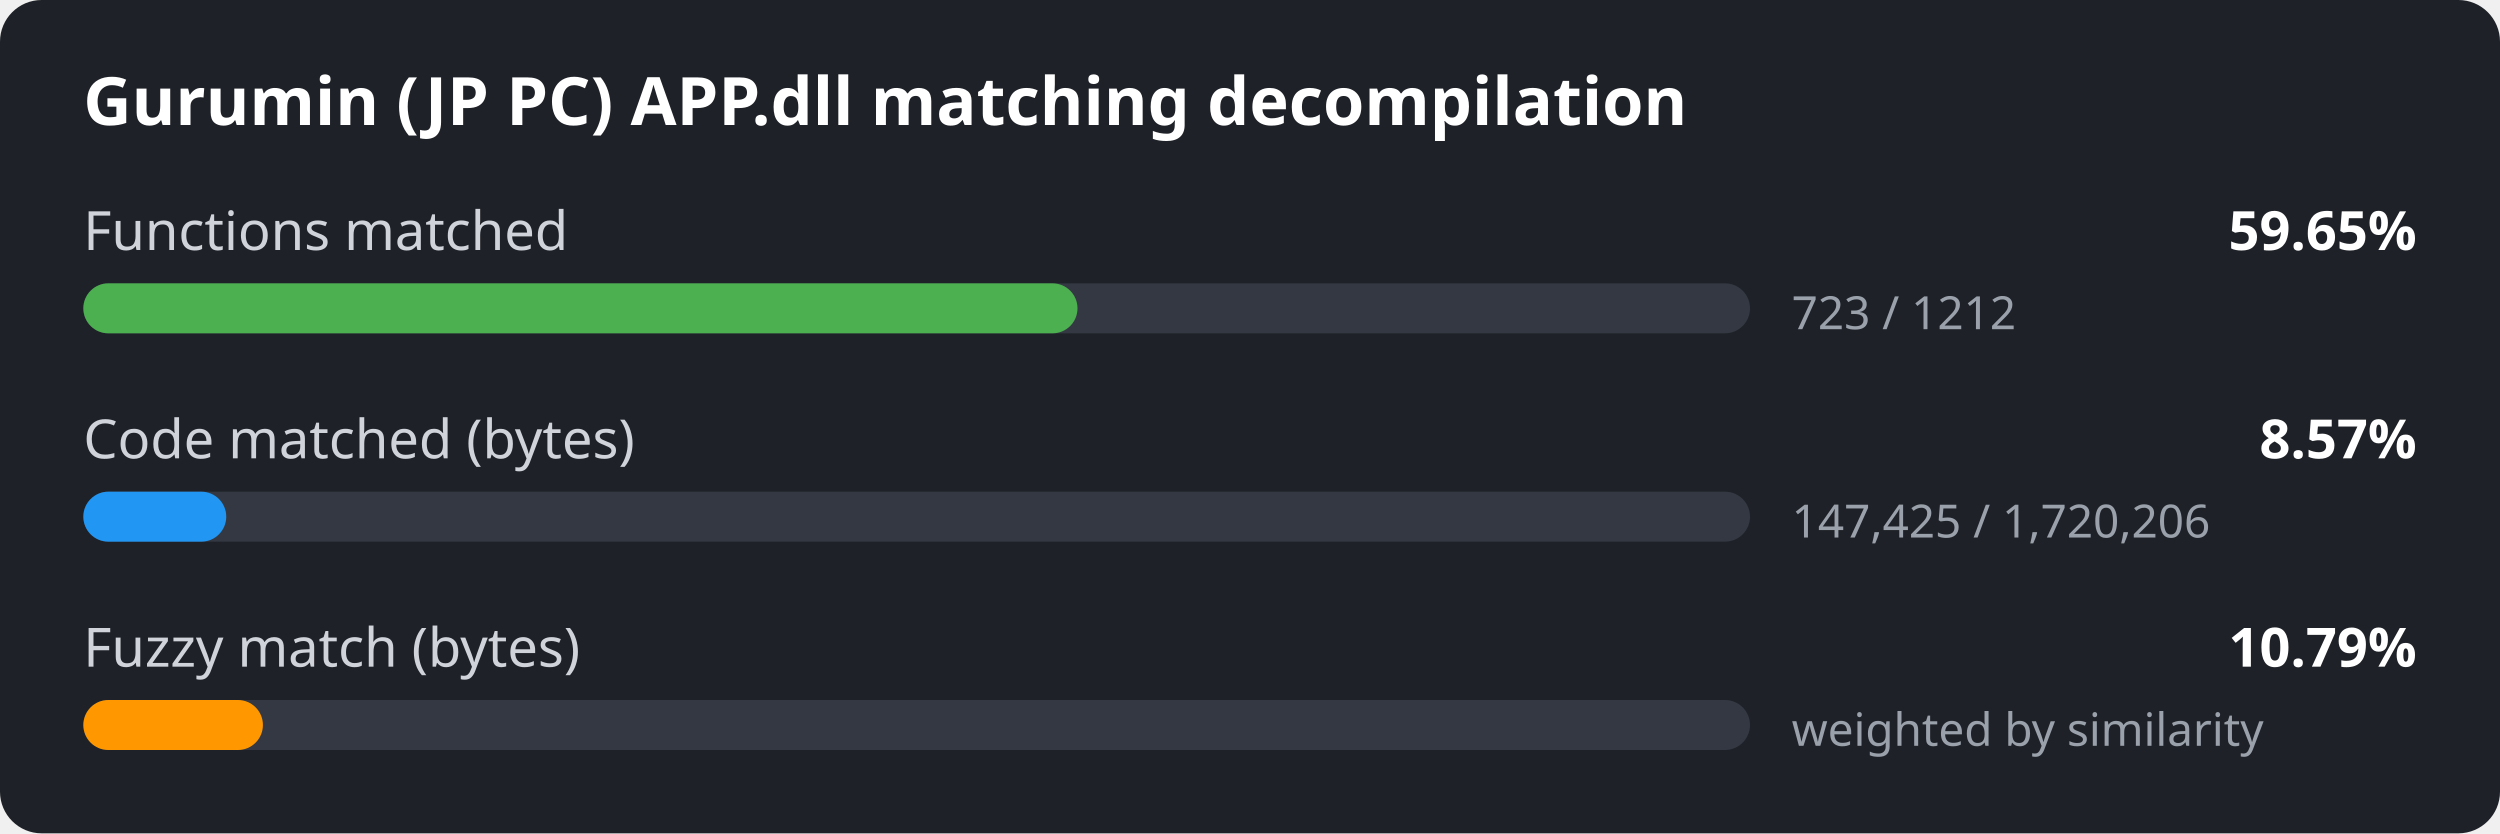
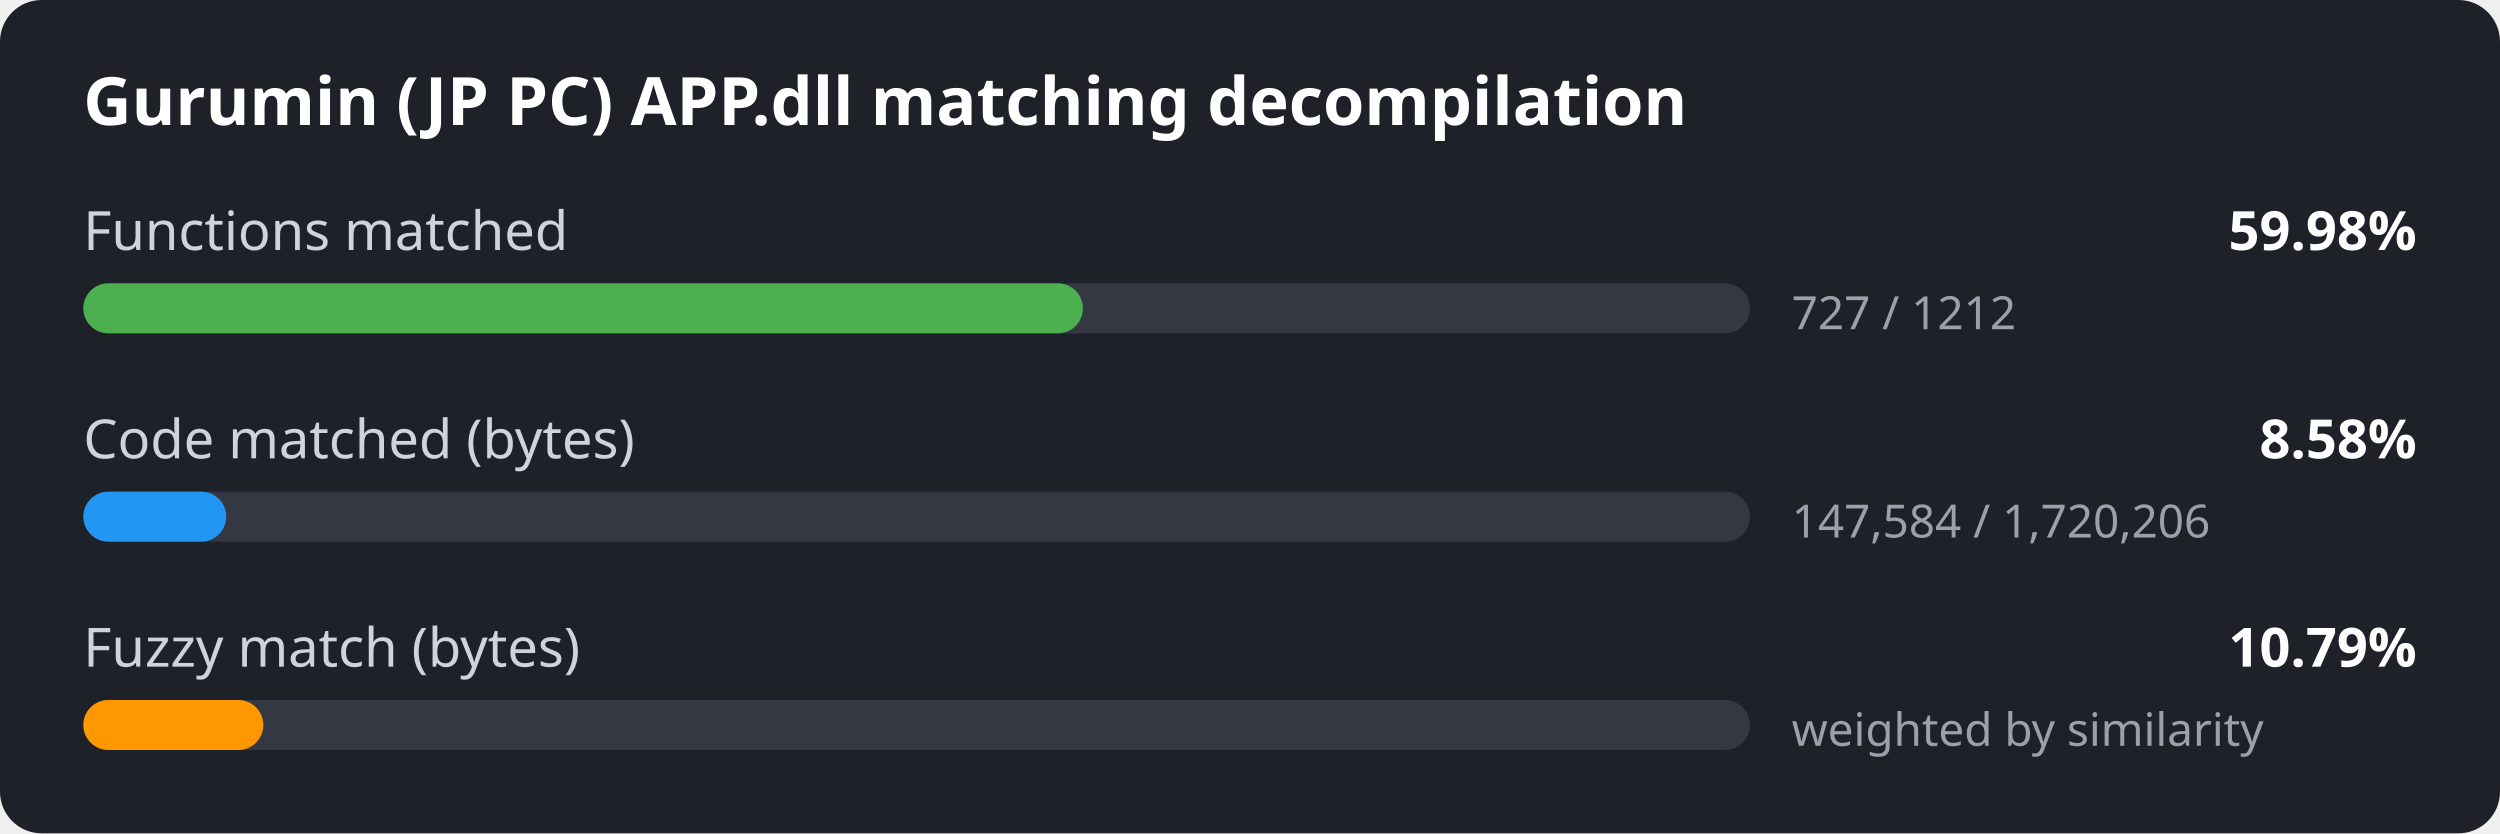
<svg xmlns="http://www.w3.org/2000/svg" width="600" height="200" viewBox="0 0 600 200">
  <style>
.bg { fill: #1e2127; }
.title { font: 600 16px sans-serif; fill: #ffffff; }
.label { font: 13px sans-serif; fill: #d0d4da; }
.value { font: 600 13px sans-serif; fill: #ffffff; }
.detail { font: 11px sans-serif; fill: #9aa1ab; }
.track { fill: #333842; }
</style>
  <rect width="600" height="200" rx="10" class="bg" />
  <text x="20" y="30" class="title">Gurumin (JP PC) APP.dll matching decompilation</text>
  <text x="20" y="60" class="label">Functions matched</text>
-   <text x="580" y="60" class="value" text-anchor="end">59.65%</text>
+   <text x="580" y="60" class="value" text-anchor="end">59.98%</text>
  <rect x="20" y="68" width="400" height="12" rx="6" class="track" />
-   <rect x="20" y="68" width="238.6" height="12" rx="6" fill="#4caf50" />
-   <text x="430" y="79" class="detail">723 / 1212</text>
+   <rect x="20" y="68" width="239.9" height="12" rx="6" fill="#4caf50" />
+   <text x="430" y="79" class="detail">727 / 1212</text>
  <text x="20" y="110" class="label">Code matched (bytes)</text>
-   <text x="580" y="110" class="value" text-anchor="end">8.57%</text>
+   <text x="580" y="110" class="value" text-anchor="end">8.58%</text>
  <rect x="20" y="118" width="400" height="12" rx="6" class="track" />
  <rect x="20" y="118" width="34.3" height="12" rx="6" fill="#2196f3" />
-   <text x="430" y="129" class="detail">147,425 / 1,720,206</text>
+   <text x="430" y="129" class="detail">147,584 / 1,720,206</text>
  <text x="20" y="160" class="label">Fuzzy match (bytes)</text>
  <text x="580" y="160" class="value" text-anchor="end">10.79%</text>
  <rect x="20" y="168" width="400" height="12" rx="6" class="track" />
-   <rect x="20" y="168" width="43.1" height="12" rx="6" fill="#ff9800" />
+   <rect x="20" y="168" width="43.2" height="12" rx="6" fill="#ff9800" />
  <text x="430" y="179" class="detail">weighted by similarity</text>
</svg>
